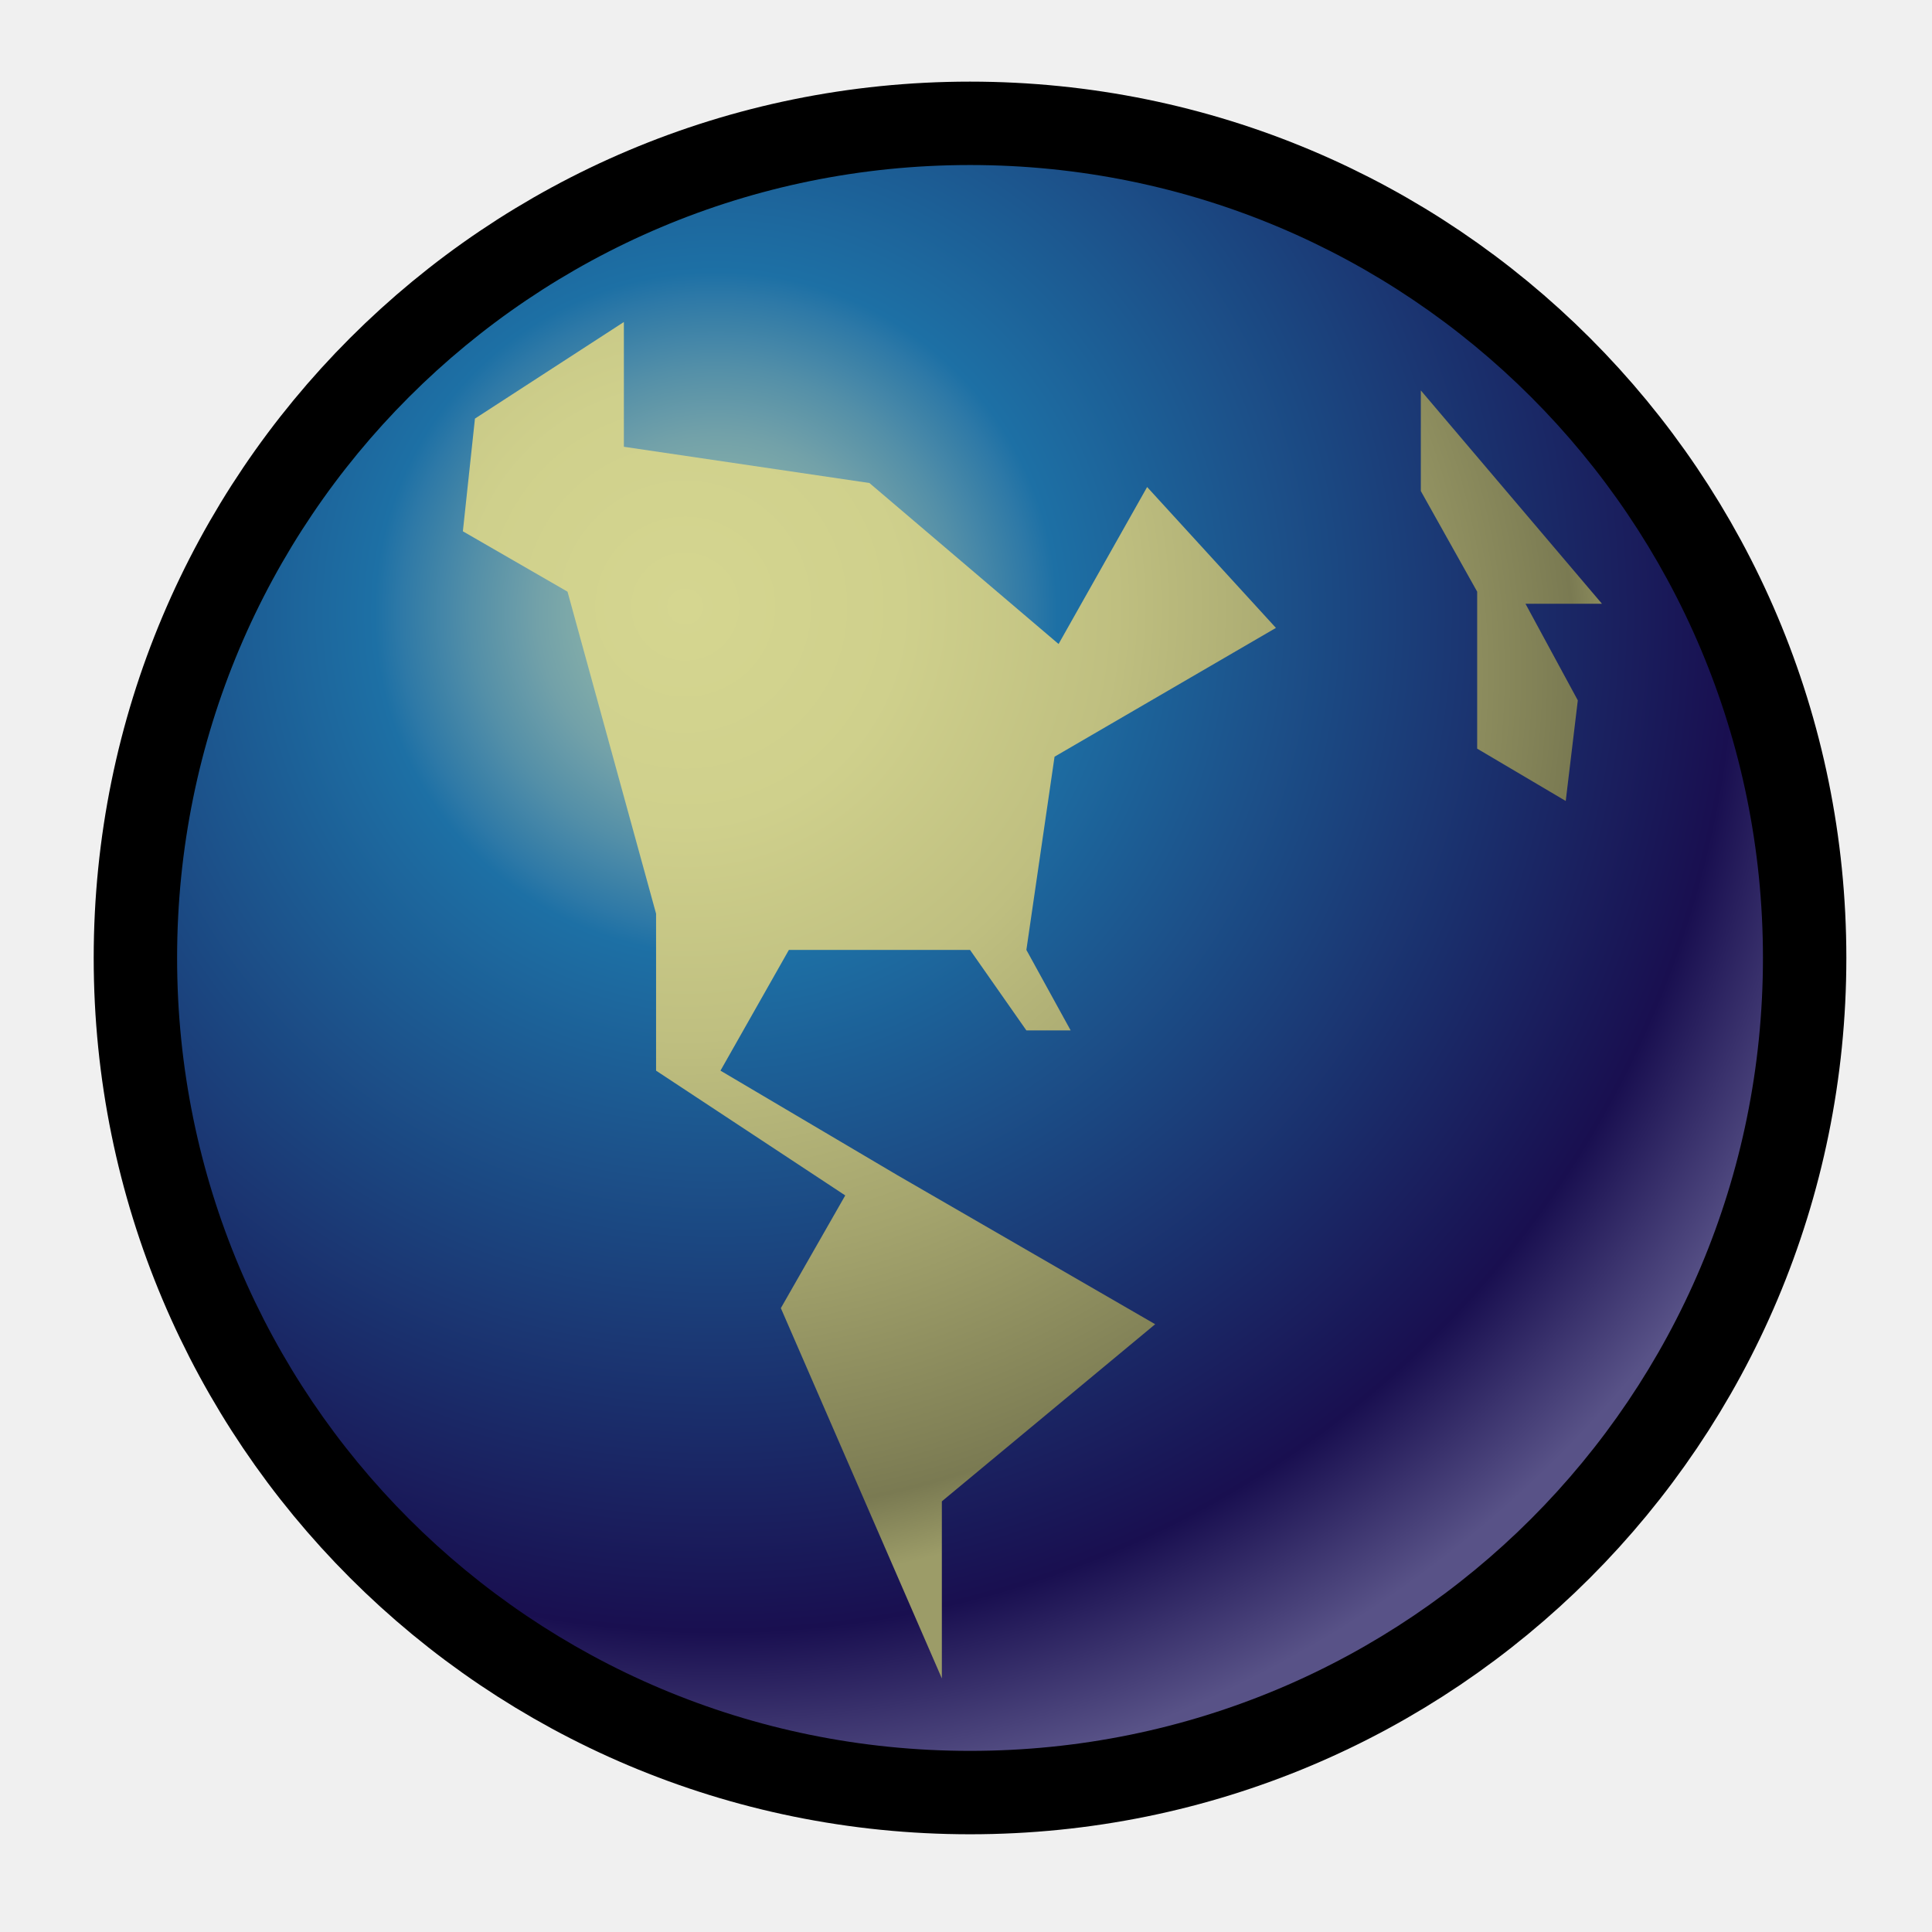
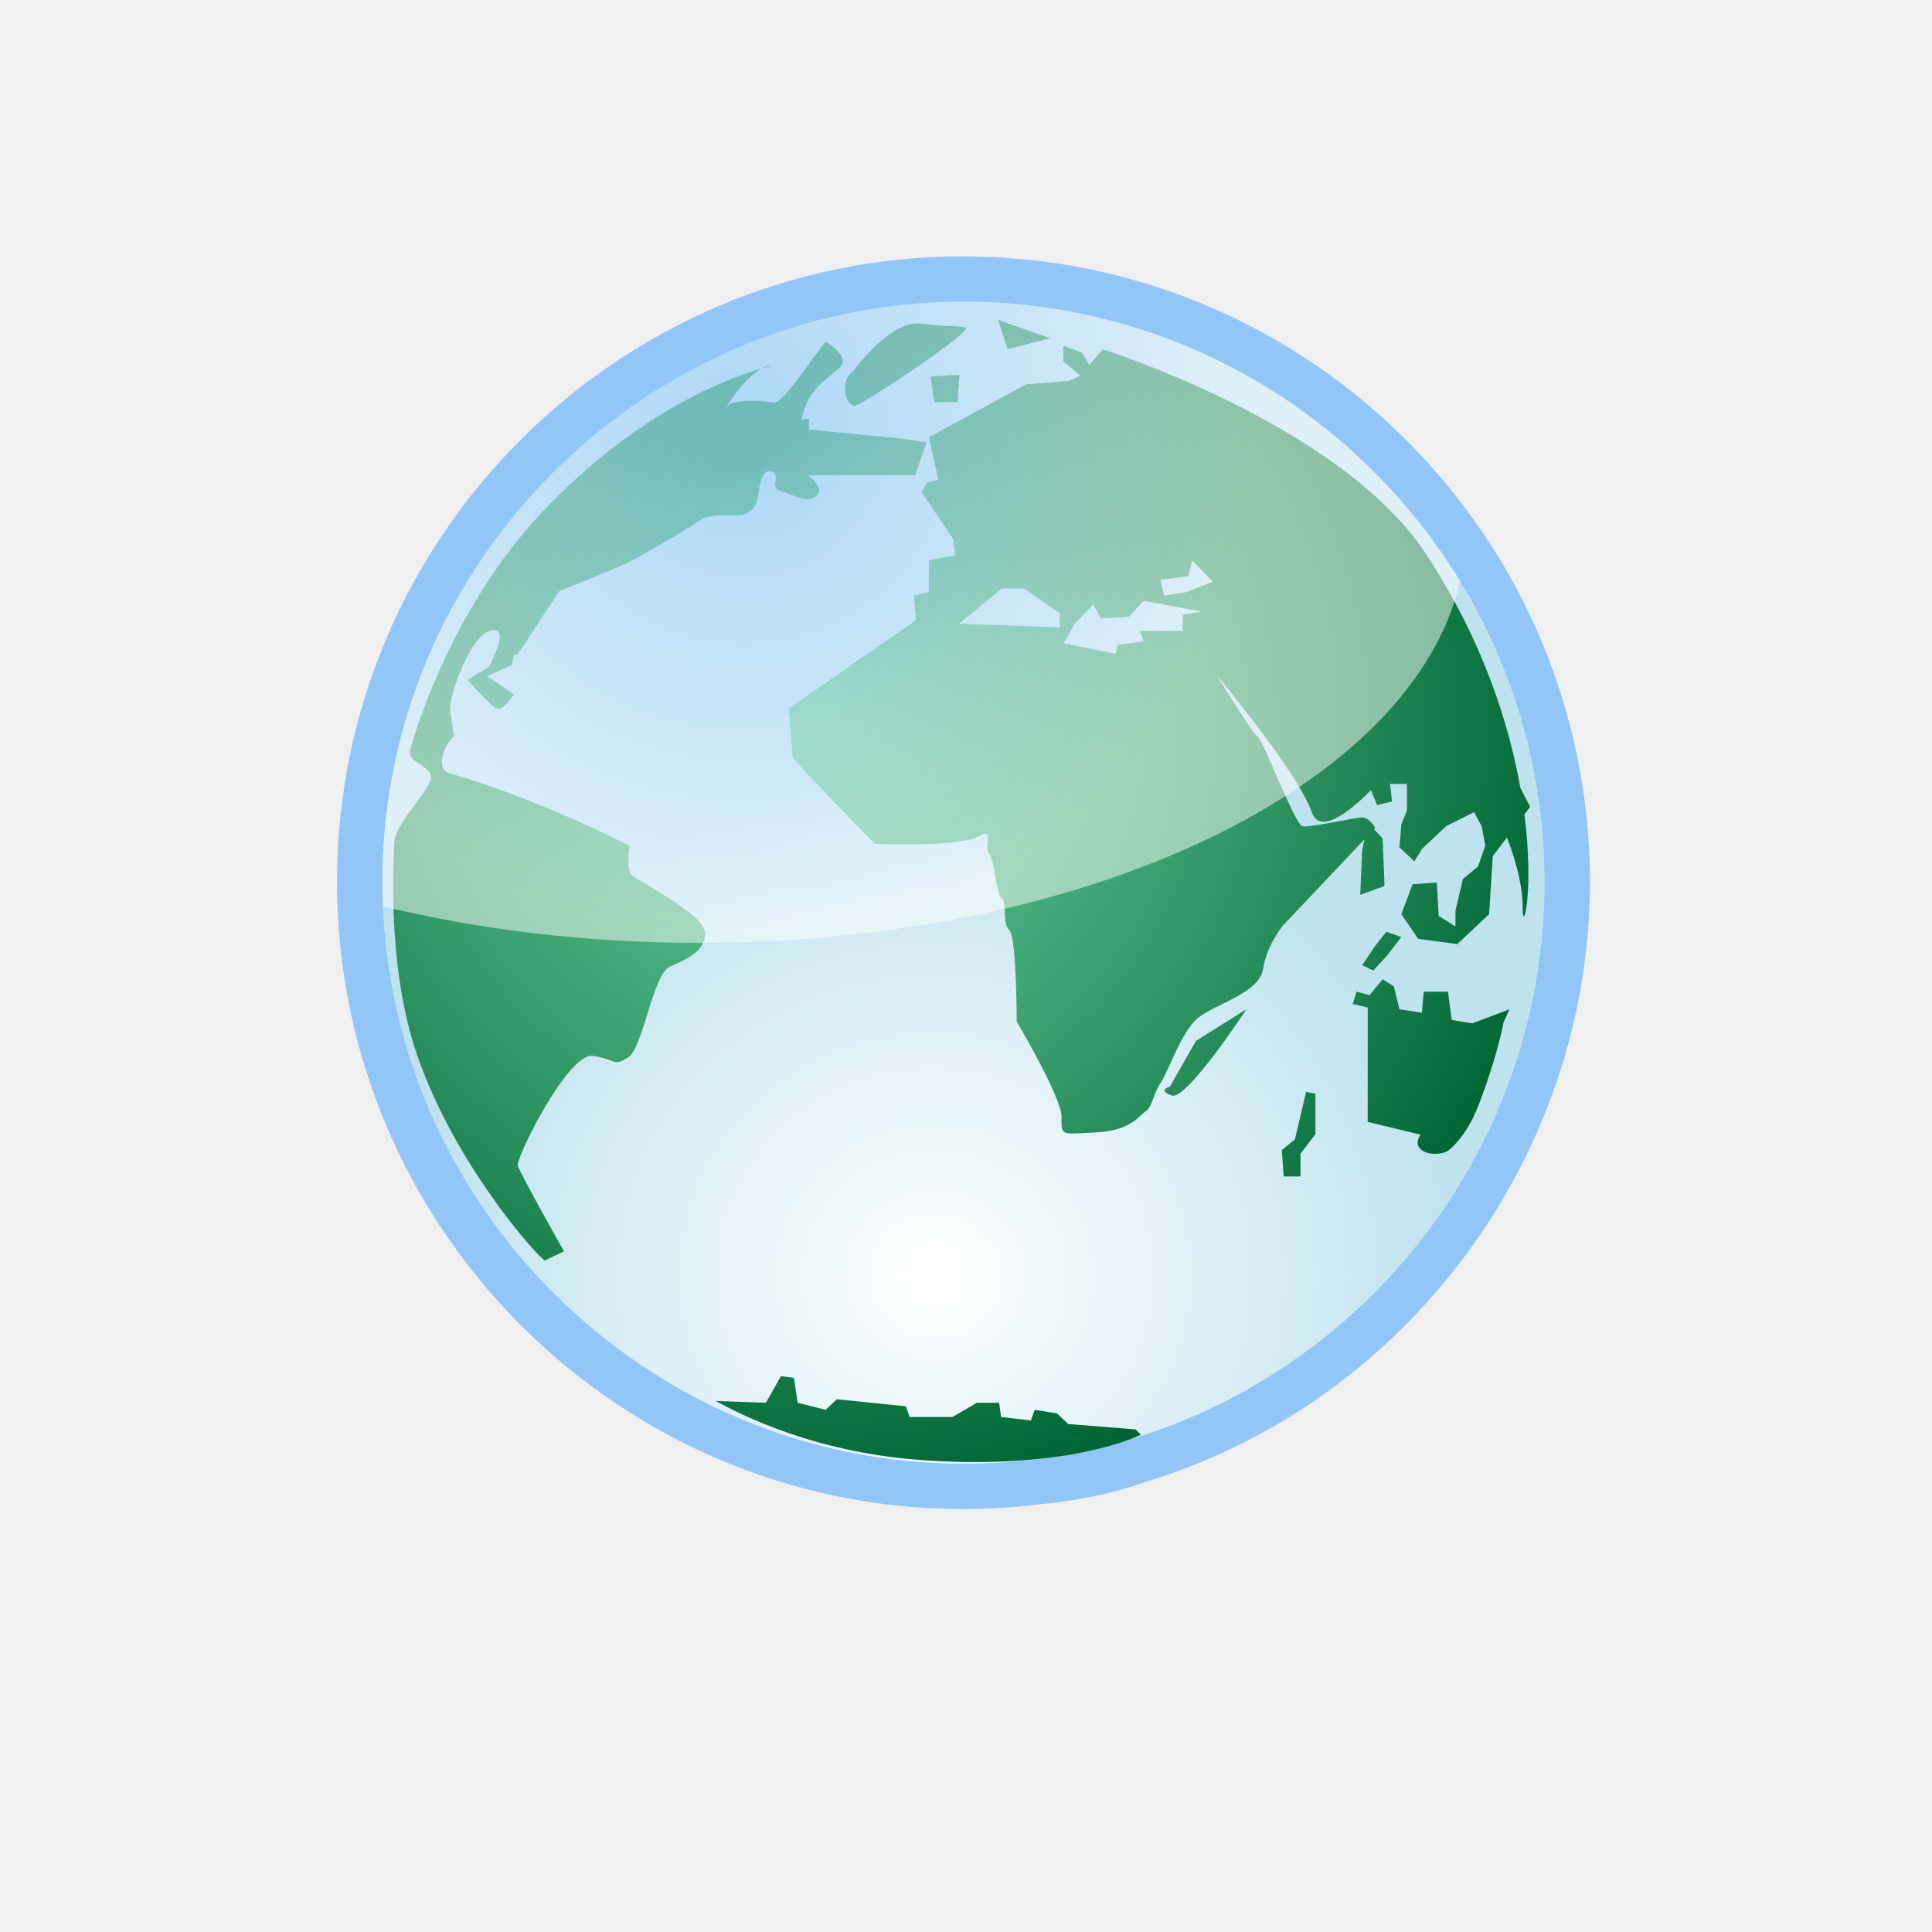
- <svg width="48pt" height="48pt" viewBox="0 0 48 48" xml:space="preserve">
-   <g id="Layer_x0020_3" style="fill-rule:nonzero;clip-rule:nonzero;stroke:#000000;stroke-miterlimit:4;">
-     <radialGradient id="aigrd1" cx="19.569" cy="15.255" r="28.132" fx="19.569" fy="15.255" gradientUnits="userSpaceOnUse">
-       <stop offset="0" style="stop-color:#2286B7" />
-       <stop offset="1" style="stop-color:#190F50" />
-     </radialGradient>
-     <path style="fill-rule:evenodd;clip-rule:evenodd;fill:url(#aigrd1);stroke-width:4.144;" d="M4.4,23.8c0,10.9,8.8,19.7,19.7,19.7c10.9,0,19.7-8.8,19.7-19.7c0-10.9-8.8-19.7-19.7-19.7c-10.9,0-19.7,8.8-19.7,19.7z" />
-     <radialGradient id="aigrd2" cx="17.788" cy="15.231" r="29.635" fx="17.788" fy="15.231" gradientUnits="userSpaceOnUse">
-       <stop offset="0" style="stop-color:#99BBA8" />
-       <stop offset="4.483276e-002" style="stop-color:#94B8A9" />
-       <stop offset="9.596599e-002" style="stop-color:#87B0A9" />
-       <stop offset="0.15" style="stop-color:#72A1A9" />
-       <stop offset="0.206" style="stop-color:#538FA8" />
-       <stop offset="0.264" style="stop-color:#2E79A7" />
-       <stop offset="0.286" style="stop-color:#1D70A5" />
-       <stop offset="0.854" style="stop-color:#190F50" />
-       <stop offset="1" style="stop-color:#585287" />
-     </radialGradient>
-     <path style="fill-rule:evenodd;clip-rule:evenodd;fill:url(#aigrd2);stroke:none;" d="M4.4,23.8c0,10.9,8.8,19.7,19.7,19.7c10.9,0,19.7-8.8,19.7-19.7c0-10.9-8.8-19.7-19.7-19.7c-10.9,0-19.7,8.8-19.7,19.7z" />
-     <radialGradient id="aigrd3" cx="17.026" cy="15.073" r="24.384" fx="17.026" fy="15.073" gradientUnits="userSpaceOnUse">
-       <stop offset="0" style="stop-color:#D5D690" />
-       <stop offset="0.22" style="stop-color:#CFD08C" />
-       <stop offset="0.44" style="stop-color:#BFBF80" />
-       <stop offset="0.661" style="stop-color:#A4A46D" />
-       <stop offset="0.88" style="stop-color:#828257" />
-       <stop offset="0.927" style="stop-color:#7A7A52" />
-       <stop offset="1" style="stop-color:#9C9C68" />
-     </radialGradient>
-     <path style="fill-rule:evenodd;clip-rule:evenodd;fill:url(#aigrd3);stroke:none;" d="M21.6,12l4.7,4l2.2-3.9l3.2,3.5l-5.5,3.2l-0.7,4.8l1.1,2h-1.1l-1.4-2h-4.5l-1.7,3l4.4,2.6l6.4,3.7l-5.3,4.4v4.4l-4-9.2l1.6-2.8l-4.7-3.1v-3.9l-2.2-8l-2.6-1.5l0.3-2.8L15.5,8v3.1l6.1,0.9z" />
-     <radialGradient id="aigrd4" cx="19.571" cy="16.709" r="21.089" fx="19.571" fy="16.709" gradientUnits="userSpaceOnUse">
-       <stop offset="0" style="stop-color:#D5D690" />
-       <stop offset="0.22" style="stop-color:#CFD08C" />
-       <stop offset="0.44" style="stop-color:#BFBF80" />
-       <stop offset="0.661" style="stop-color:#A4A46D" />
-       <stop offset="0.88" style="stop-color:#828257" />
-       <stop offset="0.927" style="stop-color:#7A7A52" />
-       <stop offset="1" style="stop-color:#9C9C68" />
-     </radialGradient>
-     <path style="fill-rule:evenodd;clip-rule:evenodd;fill:url(#aigrd4);stroke:none;" d="M35.3,9.7v2.5l1.4,2.5v3.9l2.2,1.3l0.3-2.5L37.9,15h1.9l-4.5-5.3z" />
-   </g>
-   <g id="Layer_x0020_2" style="fill-rule:nonzero;clip-rule:nonzero;stroke:#000000;stroke-miterlimit:4;">
-     <path style="fill:none;stroke:none;" d="M48,48H0V0h48v48z" />
+ <svg xmlns="http://www.w3.org/2000/svg" xmlns:ns1="&amp;ns_ai;" ns1:viewOrigin="178 524" ns1:rulerOrigin="-178 -268" ns1:pageBounds="178 524 434 268" width="32pt" height="32pt" viewBox="0 0 256 256" style="overflow:visible;enable-background:new 0 0 256 256" xml:space="preserve" id="svg153">
+   <defs id="defs203">
+     <linearGradient id="XMLID_1_" gradientUnits="userSpaceOnUse" x1="23" y1="130" x2="233" y2="130">
+       <stop offset="0" style="stop-color:#A7ABAC" id="stop158" />
+       <stop offset="1" style="stop-color:#878B8C" id="stop159" />
+     </linearGradient>
+     <linearGradient id="XMLID_2_" gradientUnits="userSpaceOnUse" x1="84.503" y1="86.503" x2="321.502" y2="323.502">
+       <stop offset="0" style="stop-color:#FFFFFF" id="stop166" />
+       <stop offset="1" style="stop-color:#99CCFF" id="stop167" />
+     </linearGradient>
+   </defs>
+   <g id="g248">
+     <path style="font-size:12;opacity:0.3;fill:#ffffff;" d="M116.402,40.043l8.375,6.816l10.127,17.92l3.313,21.035l-0.779,11.104l-43.627-0.195l0.582-5.844    l-3.504-6.621L116.402,40.043z" id="path173" />
+     <g id="g174" style="font-size:12;stroke:#000000;">
+       <path ns1:knockout="Off" style="opacity:0.5;fill:#3399FF;stroke:none;" d="M44.66,116.833c0,45.836,37.234,83.127,83.004,83.127c3.167,0,6.476-0.205,9.835-0.604     c6.668-0.631,11.224-1.897,13.974-2.896c34.858-10.464,59.201-43.197,59.201-79.626c0-15.171-4.186-30.038-12.102-42.994     l-1.8-2.802l-0.588-0.871c-0.01-0.015-1.874-2.631-1.874-2.631c-0.002,0-0.354-0.469-0.354-0.469     c0.004,0.004-1.903-2.419-1.903-2.419c-0.001-0.002-0.668-0.81-0.668-0.81c0.006,0.006-2.196-2.535-2.196-2.535     c0.004,0.004-0.284-0.305-0.284-0.305l-2.15-2.259c-0.074-0.075-0.719-0.722-0.719-0.722l-2.436-2.323     c0.004,0.004-0.361-0.322-0.361-0.322l-0.155-0.136c0.005,0.004-2.18-1.891-2.18-1.891c-0.011-0.009-0.747-0.622-0.747-0.622     l-2.659-2.09l-0.588-0.432c-0.01-0.009-2.369-1.688-2.369-1.688c-0.001-0.001-0.737-0.505-0.737-0.505     c-0.009-0.007-2.877-1.849-2.877-1.849c-0.004-0.003-0.68-0.406-0.68-0.406c-0.003-0.001-2.535-1.46-2.535-1.46     c-0.017-0.008-0.724-0.4-0.724-0.4l-3.073-1.578c-0.003-0.001-0.735-0.35-0.735-0.35c-0.009-0.003-2.741-1.242-2.741-1.242     c0.014,0.006-0.171-0.075-0.171-0.075l-0.508-0.221c0.014,0.006-3.249-1.285-3.249-1.285c0.004,0.001-0.592-0.214-0.592-0.214     l-0.207-0.073l-2.942-0.999c-0.006-0.002-0.576-0.188-0.576-0.188c-0.006-0.001-3.438-0.979-3.438-0.979     c0.005,0.001-0.605-0.154-0.605-0.154l-0.224-0.056c-0.01-0.003-3.194-0.74-3.194-0.74c-0.086-0.02-0.449-0.099-0.449-0.099     l-3.583-0.644c-0.009-0.001-0.889-0.134-0.889-0.134c0.007,0.002-3.443-0.438-3.443-0.438c-0.021-0.002-0.271-0.03-0.271-0.03     c-0.008-0.002-3.724-0.286-3.724-0.286l-0.91-0.045l-3.798-0.096C81.895,33.969,44.66,71.142,44.66,116.833z" id="path175" />
+       <radialGradient id="XMLID_3_" cx="-106.597" cy="439.898" r="97.082" fx="-106.597" fy="439.898" gradientTransform="matrix(1.1009 0 0 -1.0433 241.2153 627.9246)" gradientUnits="userSpaceOnUse">
+         <stop offset="0" style="stop-color:#FFFFFF" id="stop177" />
+         <stop offset="0.652" style="stop-color:#BFE3EE" id="stop178" />
+       </radialGradient>
+       <path style="fill:url(#XMLID_3_);stroke:none;" d="M127.664,193.954c42.516,0,77.005-34.631,77.005-77.121c0-42.22-34.486-76.859-77.005-76.859     c-42.214,0-76.999,34.639-76.999,76.859C50.666,159.322,85.45,193.954,127.664,193.954z" id="path182" />
+       <radialGradient id="XMLID_4_" cx="-117.514" cy="507.985" r="102.199" fx="-117.514" fy="507.985" gradientTransform="matrix(1 0 0 -1 224.5 604.5)" gradientUnits="userSpaceOnUse">
+         <stop offset="0" style="stop-color:#66CC99" id="stop184" />
+         <stop offset="0.556" style="stop-color:#339966" id="stop185" />
+         <stop offset="1" style="stop-color:#006633" id="stop186" />
+       </radialGradient>
+       <path style="fill:url(#XMLID_4_);stroke:none;" d="M102.087,48.442c-0.38,0-0.798,0.157-1.225,0.399C101.864,48.548,102.338,48.442,102.087,48.442z      M126.881,53.281l0.248-3.628l-3.829,0.242l0.51,3.386H126.881z M83.686,115.957c-0.769-0.724-0.255-3.871-0.255-3.871     s-11.502-6.045-24.026-9.679c-1.546-0.448-0.765-3.626,0.762-4.834l-0.509-3.397c-0.253-1.689,2.559-9.916,5.37-10.639     c2.812-0.731-0.255,4.837-0.255,4.837l-2.813,1.694c0,0,3.322,3.868,4.092,3.868c0.766,0,2.043-1.937,2.043-1.937l-3.579-2.413     l3.324-1.457l0.209-1.276l0.557-0.176l5.501-8.331c3.802-1.557,8.475-3.482,9.068-3.768c1.023-0.481,8.178-4.592,9.457-5.561     c1.281-0.971,4.087-0.726,5.108-0.726c1.026,0,2.558-0.484,2.813-3.152c0.255-2.66,1.278-3.146,2.045-2.417     c0.768,0.721-0.768,1.934,1.023,2.417c1.79,0.487,3.319,1.697,4.6,0.487c0.937-0.888-0.316-1.896-1.159-2.659h14.191l1.537-4.361     l-3.323-0.484l-12.272-1.208v-1.452l-0.979,0.164c1.329-7.3,9.221-6.095,3.282-10.324c-0.362-0.26-5.559,8.19-6.88,8.026     c-2.396-0.316-5.494-0.34-6.156,0.438c-0.868,1.028,1.961-3.539,4.401-4.925c-3.892,1.147-16.188,5.355-29.192,19.203     C59.242,81.285,54.289,99.122,54.289,99.746c0,1.208,2.557,1.692,2.813,3.147c0.254,1.445-4.854,6.29-4.854,8.708     c0,1.117-1.207,16.032,3.063,28.317c4.989,14.341,15.633,26.315,16.872,27.103l2.552-1.213c0,0-5.877-10.404-6.131-11.375     c-0.254-0.963,6.646-15.002,9.967-14.515c3.321,0.478,2.556,1.453,4.602,0.241c2.044-1.208,3.322-11.135,5.621-12.097     c2.303-0.973,4.855-2.18,4.604-4.6c-0.258-2.426-8.947-6.775-9.714-7.504H83.686z M139.147,44.813l-6.9-2.423l1.279,3.876     L139.147,44.813z M113.332,53.767c0.768,0,16.103-10.159,14.568-10.406c-1.531-0.239-1.788,0-5.881-0.482     c-4.089-0.486-8.437,5.808-9.456,6.776C111.544,50.625,111.887,53.767,113.332,53.767z M183.702,126.731l1.979-2.569     l-1.979-0.697l-1.482,1.868l-1.73,2.56l1.482,0.703L183.702,126.731z M192.359,135.132l-0.495-3.732h-3.212l-0.247,2.793     l-2.974-0.46l-0.737-3.036l-1.483-0.93l-1.735,2.098l-1.728-0.465l-0.498,1.629l1.98,0.472v15.157l7.002,1.685     c-0.16,0.282-0.283,0.516-0.324,0.644c-0.498,1.635,1.979,2.339,3.707,1.635c0.645-0.26,2.681-2.316,3.958-5.358     c1.783-4.238,3.341-9.835,3.651-11.815l0.802-1.712l-4.946,1.864l-2.722-0.464L192.359,135.132z M202.751,106.909l-1.292-2.502     c-1.53-8.625-5.038-19.672-12.558-31.084c-11.317-17.154-42.804-27.05-42.804-27.05l-1.729,2.093l-0.99-1.626l-2.475-0.938v2.1     l2.229,1.869l-1.485,0.699l-5.691,0.464l-12.863,6.999l1.235,5.596l-1.486,0.469l-0.738,1.164l4.205,6.294l0.248,2.104     l-3.463,0.696v4.197l-1.978,0.464l0.249,3.268L104.54,93.852l0.495,6.524c1.235,1.635,10.888,11.434,10.888,11.434     s11.128,0.461,13.604-0.935c2.474-1.399,0.742,1.397,1.485,2.099c0.738,0.704,0.988,5.596,1.729,6.065     c0.742,0.465,0,3.262,0.989,4.198c0.99,0.927,0.99,12.131,0.99,12.131s5.937,10.021,5.937,12.589     c0,2.564-0.246,2.332,4.455,2.102c4.701-0.233,5.688-2.102,6.677-2.795c0.992-0.704,0.992-2.334,1.981-3.737     c0.992-1.4,2.719-6.764,4.947-8.626c2.228-1.87,8.163-3.27,8.656-6.533c0.494-3.266,2.721-5.832,2.721-5.832l10.697-11.315     l-0.303,1.524l-0.249,5.824l3.216-1.163l-0.244-6.301l-1.156-1.222l0.165-0.178c0,0-0.744-1.396-1.73-1.396     c-0.991,0-6.931,1.396-7.919,1.166c-0.989-0.234-5.197-11.432-5.938-11.891c-0.743-0.468-5.441-8.166-5.441-8.166     s10.884,13.062,12.615,18.189c1.006,2.986,4.78,0.207,7.853-2.912l0.81,1.98l1.979-0.47l-0.248-2.331h2.228v3.499l-0.744,1.867     l-0.253,3.03l1.98,1.868l0.994-1.628l3.211-3.036l3.712-1.867l0.99,1.867l0.497,2.567l-0.994,2.796l-1.979,1.634l-0.988,4.199     v2.094l-2.223-1.397l-0.249-4.428l-3.214,0.234l-1.485,3.959l2.227,3.271l5.193,0.699l4.209-3.97l0.492-7.689l1.87-2.471     c1.22,3.133,2.092,6.414,2.092,9.466c0,3.349,1.53-2.32,0.229-12.533l0.758-0.997V106.909z M140.41,83.122l-13.358-0.474     l5.687-4.662h2.97l4.7,3.262v1.872L140.41,83.122z M156.739,81.488v2.1h-5.689l0.495,1.4l-3.467,0.47l-0.245,1.164l-2.474-0.466     l-4.454-0.937l0.742-1.163l0.744-1.406l2.472-2.562l0.991,1.867l3.713-0.234l1.978-2.1l7.666,1.4l-2.471,0.468L156.739,81.488z      M157.23,78.454l-2.967,0.464l-0.494-2.1l3.706-0.464l0.499-2.098l2.724,2.801l-3.468,1.395V78.454z M171.581,150.983     l-1.734,1.399l0.247,3.503h2.229v-3.028l1.98-2.571v-5.362l-1.236-0.24L171.581,150.983z M155.01,143.993     c0,0-1.733,0.458,0.244,1.163c1.977,0.702,9.894-11.424,9.894-11.424l-6.68,4.193l-3.461,6.067H155.01z M141.543,188.692     l-1.48-1.41l-2.968-0.471l-0.494,1.412l-3.956-0.465l-0.248-1.88h-2.966l-3.217,1.88h-5.687l-0.491-1.413l-9.149-0.943     l-1.486,1.409l-3.707-0.934l-0.493-3.294l-1.731-0.239l-1.979,3.533l-6.674-0.238c1.193,0.566,11.163,6.512,26.451,7.758     c20.274,1.637,29.917-3.292,29.917-3.292l-0.742-0.706L141.543,188.692z" id="path192" />
+       <radialGradient id="XMLID_5_" cx="98.648" cy="57.552" r="67.136" fx="98.648" fy="57.552" gradientUnits="userSpaceOnUse">
+         <stop offset="0" style="stop-color:#99CCFF" id="stop194" />
+         <stop offset="1" style="stop-color:#FFFFFF" id="stop195" />
+       </radialGradient>
+       <path style="opacity:0.5;fill:url(#XMLID_5_);stroke:none;" d="M193.471,77.007c-13.518-22.147-37.936-37.033-65.807-37.033c-42.214,0-76.999,34.639-76.999,76.859     c0,1.093,0.037,2.178,0.084,3.26c12.759,3.1,26.909,4.839,41.822,4.839C144.495,124.932,187.3,104.014,193.471,77.007z" id="path199" />
+     </g>
+     <g id="Layer_2" ns1:layer="yes" ns1:editable="no" ns1:dimmedPercent="50" ns1:rgbTrio="#FFFF4F004F00" style="stroke:#000000;">
+       <path ns1:knockout="Off" style="fill:none;stroke:none;" d="M256,256H0V0h256V256z" id="path201" />
+     </g>
  </g>
</svg>
